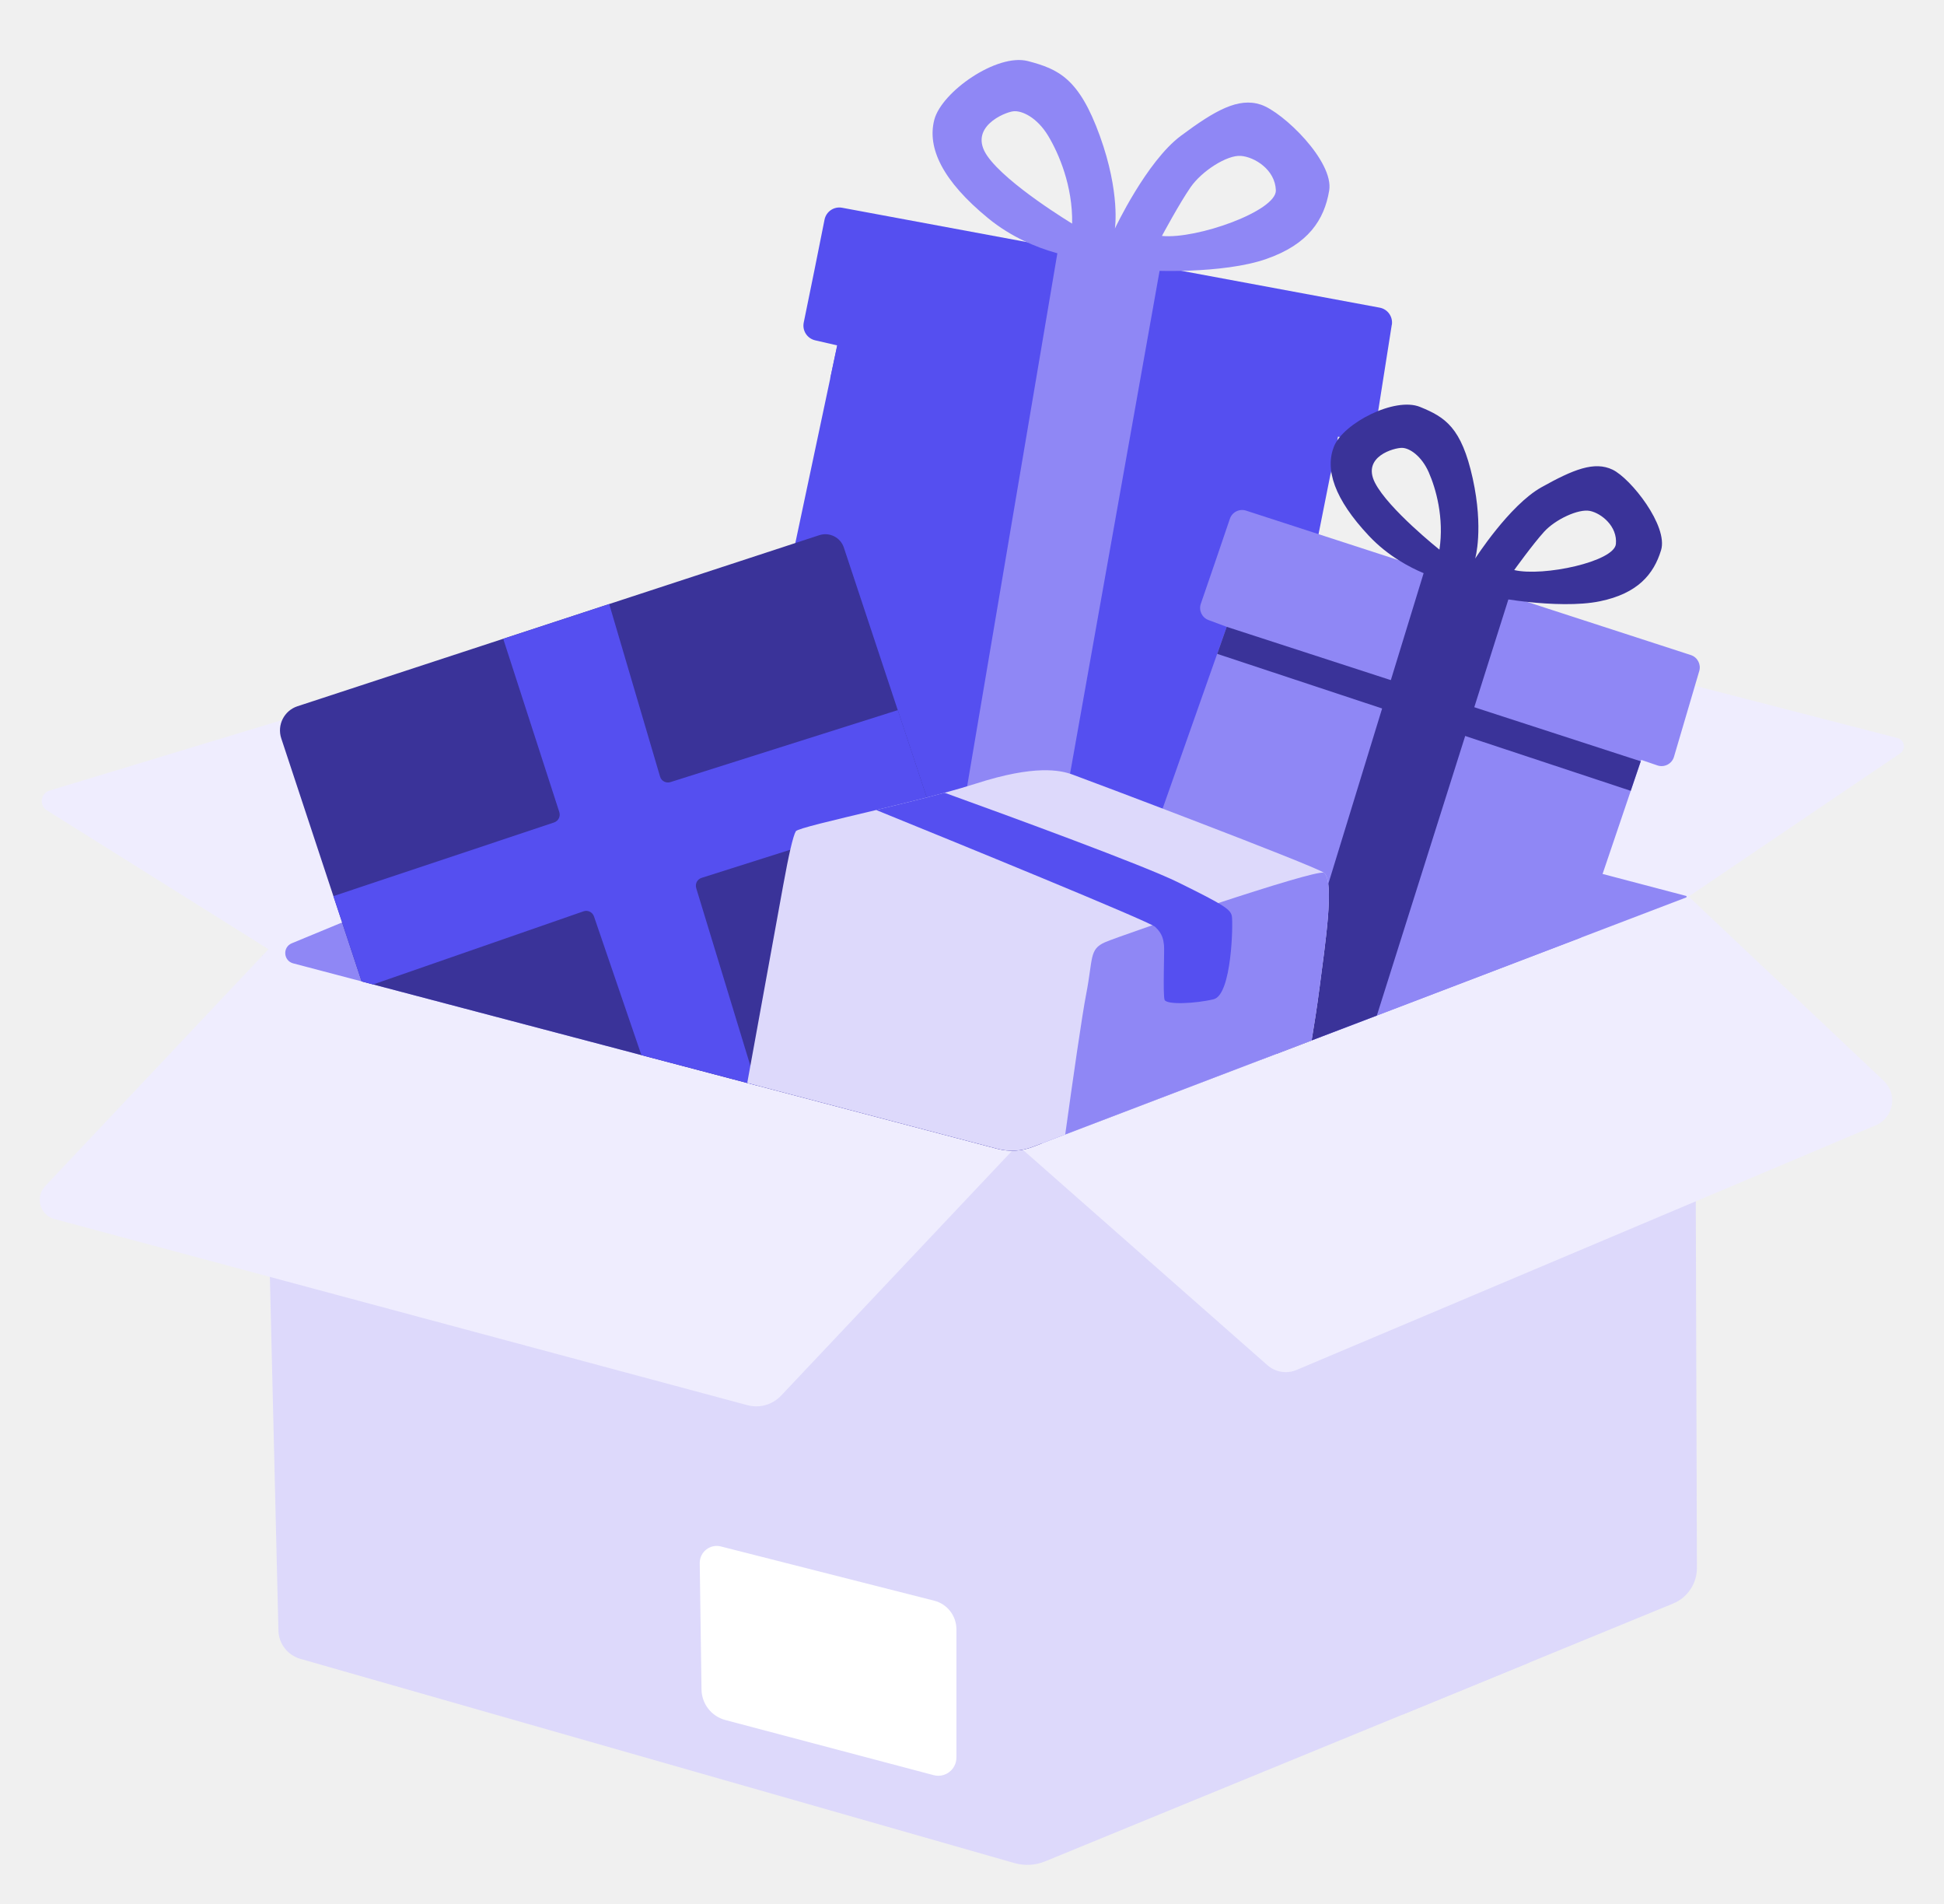
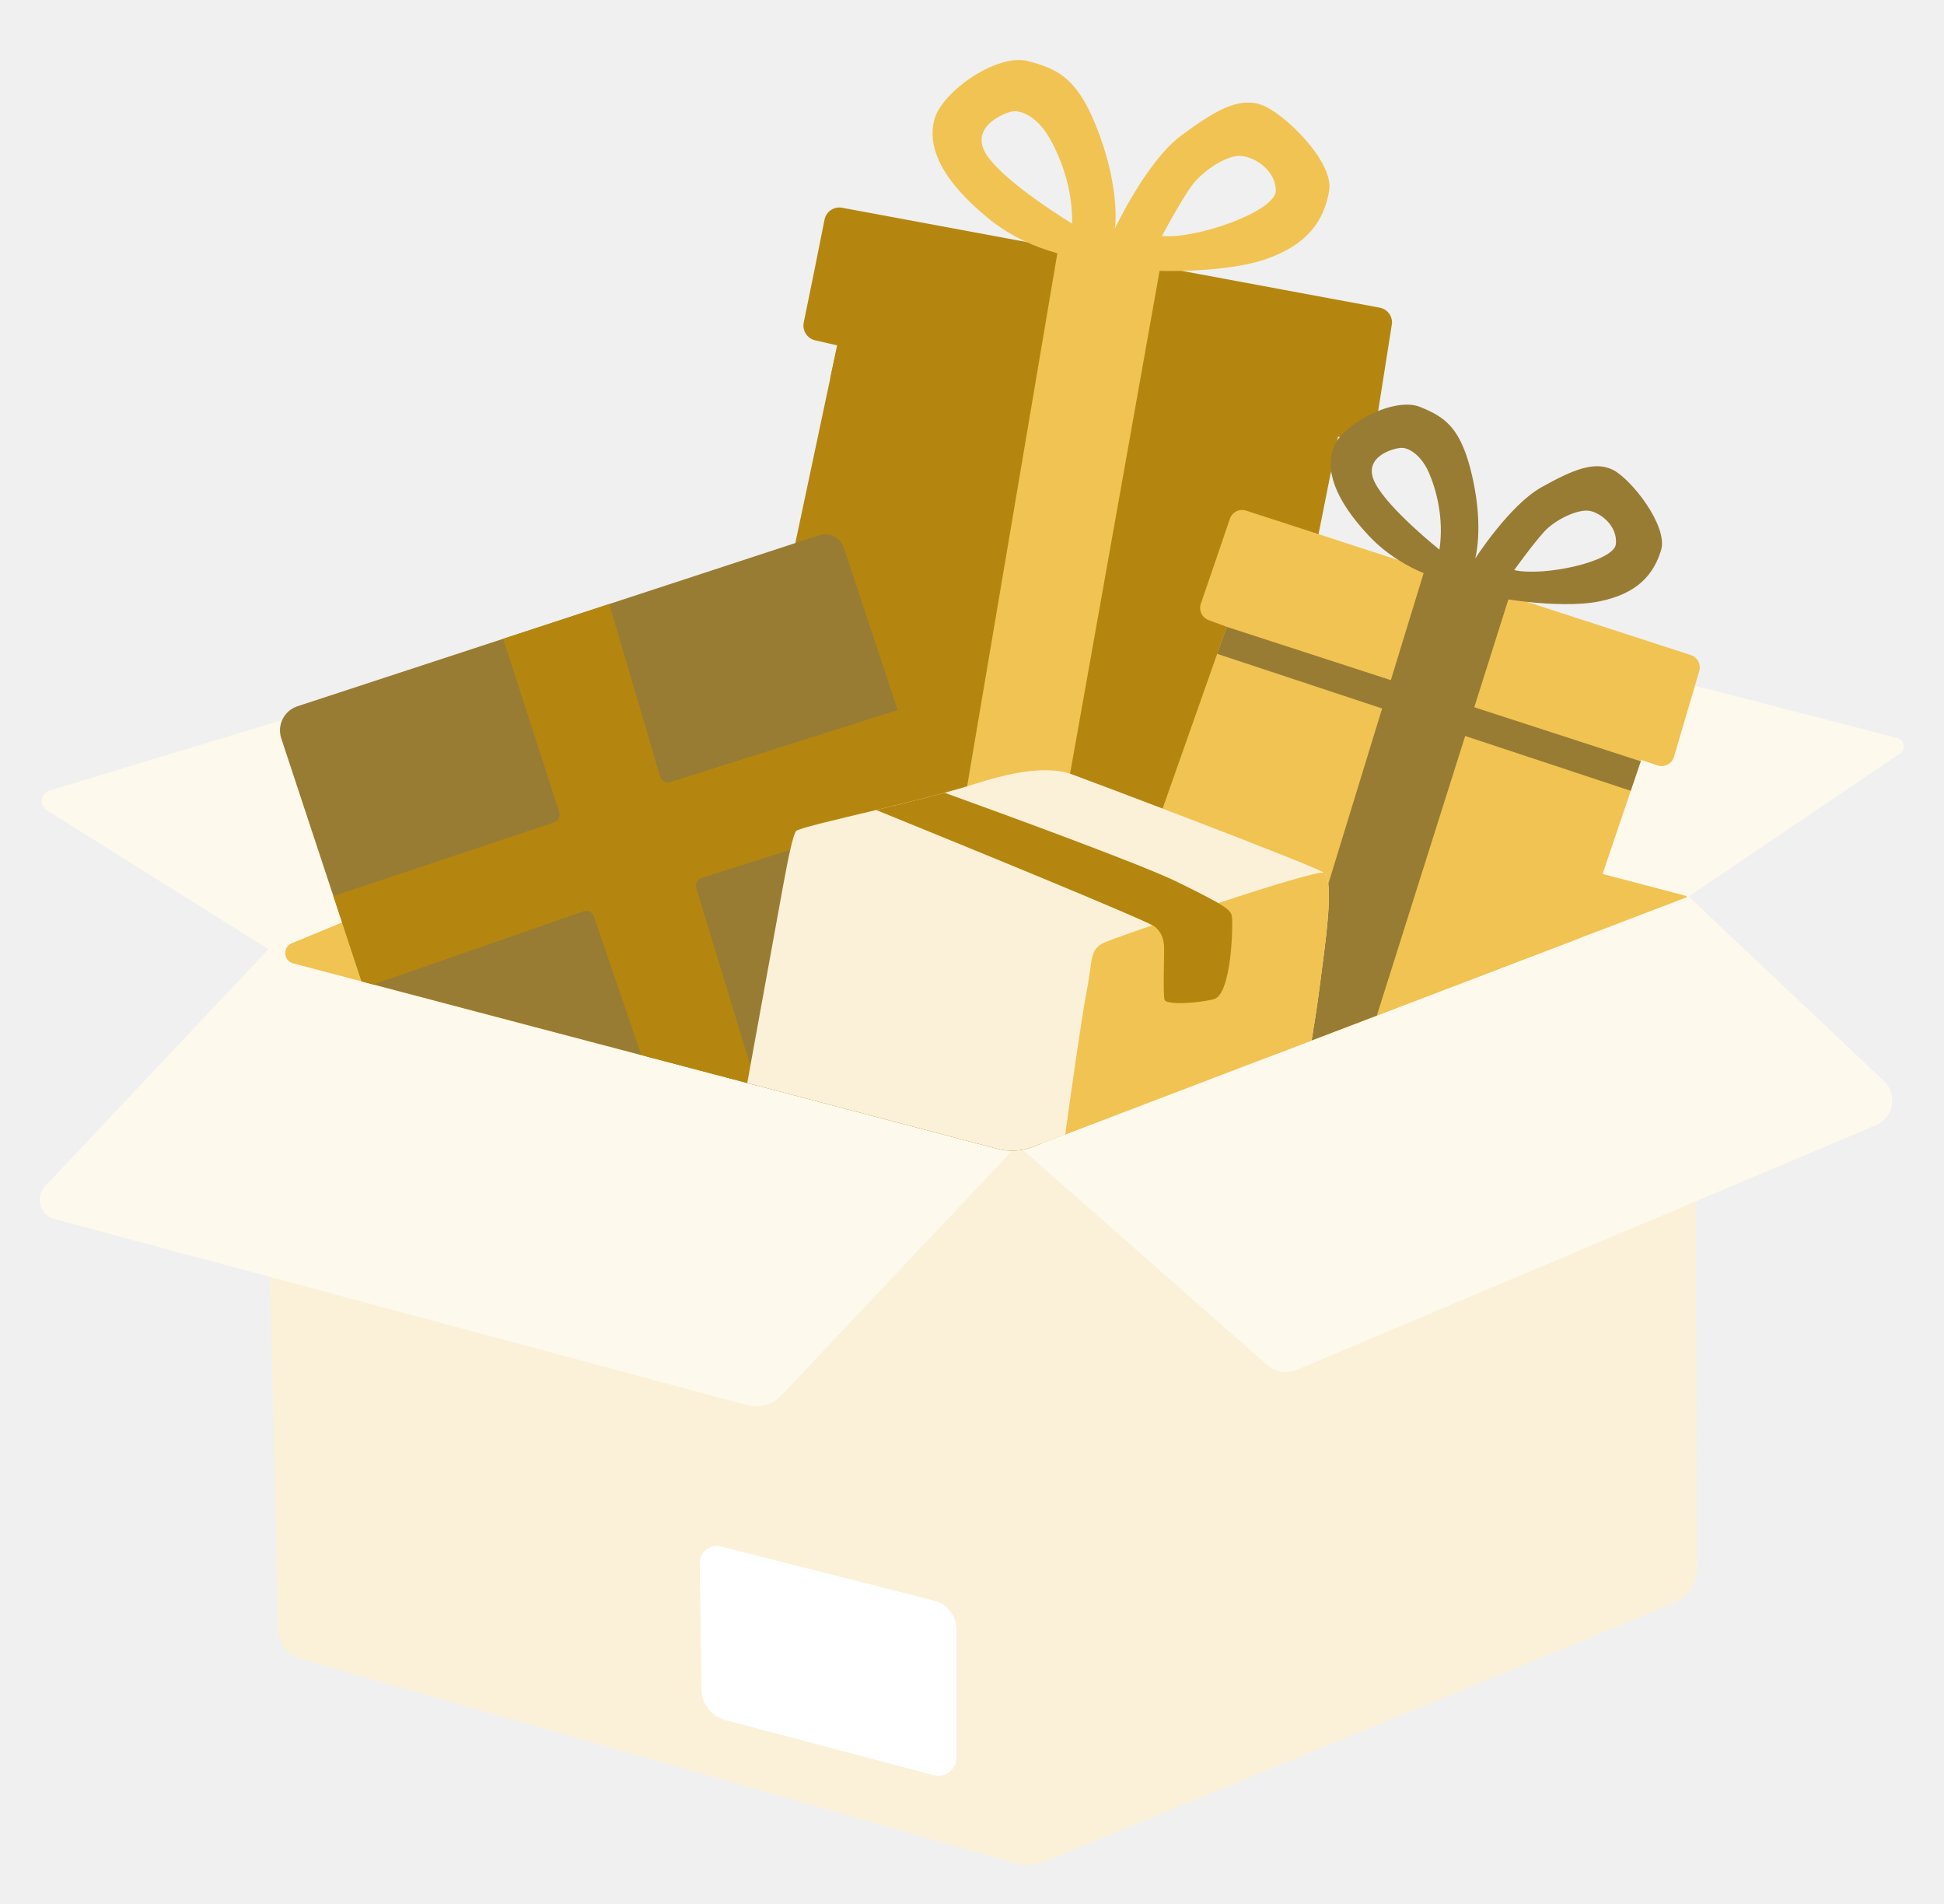
<svg xmlns="http://www.w3.org/2000/svg" width="480" viewBox="60 80 480 470" height="470" preserveAspectRatio="xMidYMid meet">
  <defs>
    <clipPath id="g1">
      <path d="M 124 303 L 479 303 L 479 540.309 L 124 540.309 Z M 124 303 " clip-rule="nonzero" />
    </clipPath>
    <clipPath id="g2">
      <path d="M 69.332 207 L 530.582 207 L 530.582 428 L 69.332 428 Z M 69.332 207 " clip-rule="nonzero" />
    </clipPath>
    <clipPath id="g3">
      <path d="M 290 94.809 L 389 94.809 L 389 147 L 290 147 Z M 290 94.809 " clip-rule="nonzero" />
    </clipPath>
  </defs>
  <g clip-path="url(#g1)">
-     <path fill="#DDD9FB" d="M 478.992 467.051 C 478.992 470.914 476.676 474.391 473.109 475.848 L 437.531 490.453 L 406.27 503.285 L 318.09 539.477 C 315.664 540.484 312.965 540.625 310.438 539.902 L 134.168 489.5 C 131.02 488.602 128.82 485.758 128.746 482.488 L 124.723 315.883 L 478.488 303.41 Z M 478.992 467.051 " fill-rule="nonzero" />
+     <path fill="#FBF1D9" d="M 478.992 467.051 C 478.992 470.914 476.676 474.391 473.109 475.848 L 437.531 490.453 L 406.27 503.285 L 318.09 539.477 C 315.664 540.484 312.965 540.625 310.438 539.902 L 134.168 489.5 C 131.02 488.602 128.82 485.758 128.746 482.488 L 124.723 315.883 L 478.488 303.41 Z M 478.992 467.051 " fill-rule="nonzero" />
  </g>
  <g clip-path="url(#g2)">
-     <path fill="#EFEDFE" d="M 126.285 314.32 L 71.152 372.809 C 68.605 375.512 69.859 379.965 73.445 380.926 L 244.535 426.875 C 247.543 427.688 250.734 426.777 252.875 424.512 L 311.234 362.668 L 372.941 417.008 C 374.918 418.746 377.719 419.207 380.145 418.18 L 523.152 357.785 C 527.57 355.914 528.617 350.117 525.133 346.824 L 476.949 301.312 L 529.164 265.984 C 530.672 264.969 530.27 262.637 528.508 262.188 L 315.391 207.199 L 274.355 255.031 L 231.234 226.961 L 72.234 275.164 C 70.016 275.832 69.621 278.809 71.59 280.043 L 126.297 314.32 Z M 126.285 314.32 " fill-rule="nonzero" />
+     <path fill="#FEF9ED" d="M 126.285 314.32 L 71.152 372.809 C 68.605 375.512 69.859 379.965 73.445 380.926 L 244.535 426.875 C 247.543 427.688 250.734 426.777 252.875 424.512 L 311.234 362.668 L 372.941 417.008 C 374.918 418.746 377.719 419.207 380.145 418.18 L 523.152 357.785 C 527.57 355.914 528.617 350.117 525.133 346.824 L 476.949 301.312 L 529.164 265.984 C 530.672 264.969 530.27 262.637 528.508 262.188 L 315.391 207.199 L 274.355 255.031 L 231.234 226.961 L 72.234 275.164 C 70.016 275.832 69.621 278.809 71.59 280.043 L 126.297 314.32 Z M 126.285 314.32 " fill-rule="nonzero" />
  </g>
-   <path fill="#8F87F5" d="M 476.324 301.551 L 450.375 311.453 L 399.961 330.699 L 383.859 336.836 L 375.094 340.184 L 371.488 341.562 L 323.02 360.051 L 317.203 362.273 L 314.977 363.125 C 312.199 364.188 309.148 364.352 306.273 363.598 L 244.504 347.34 L 149.285 322.262 L 132.418 317.82 C 129.969 317.195 129.719 313.816 132.047 312.855 L 144.477 307.711 L 252.656 262.988 C 262.035 259.113 271.895 256.738 281.875 255.906 C 292.961 254.957 304.195 255.898 315.094 258.762 L 351.078 268.227 L 393.73 279.441 L 414.434 284.891 L 455.699 295.742 L 476.305 301.16 C 476.5 301.215 476.512 301.488 476.324 301.551 Z M 476.324 301.551 " fill-rule="nonzero" />
-   <path fill="#554FF0" d="M 403.645 160.188 L 399.625 185.691 C 399.297 187.793 397.285 189.18 395.207 188.766 L 390.363 187.793 L 390.277 188.219 L 388.516 197.047 L 367.508 302.527 L 242.832 277.922 L 265.008 173.363 L 266.727 165.266 L 261.262 164.008 C 259.293 163.547 258.047 161.609 258.453 159.621 L 261.105 146.633 L 263.59 134.215 C 263.992 132.215 265.918 130.91 267.93 131.285 L 400.66 155.945 C 402.652 156.316 403.973 158.199 403.668 160.188 Z M 403.645 160.188 " fill-rule="nonzero" />
-   <path fill="#554FF0" d="M 390.266 188.23 L 388.508 197.059 L 265 173.371 L 266.715 165.277 Z M 390.266 188.23 " fill-rule="nonzero" />
-   <path fill="#8F87F5" d="M 321.348 140.922 L 289.922 326.539 L 313.816 329.395 L 346.543 145.594 Z M 321.348 140.922 " fill-rule="nonzero" />
+   <path fill="#F1C352" d="M 476.324 301.551 L 450.375 311.453 L 399.961 330.699 L 383.859 336.836 L 375.094 340.184 L 371.488 341.562 L 323.02 360.051 L 317.203 362.273 L 314.977 363.125 C 312.199 364.188 309.148 364.352 306.273 363.598 L 244.504 347.34 L 149.285 322.262 L 132.418 317.82 C 129.969 317.195 129.719 313.816 132.047 312.855 L 144.477 307.711 L 252.656 262.988 C 262.035 259.113 271.895 256.738 281.875 255.906 C 292.961 254.957 304.195 255.898 315.094 258.762 L 351.078 268.227 L 393.73 279.441 L 414.434 284.891 L 455.699 295.742 L 476.305 301.16 C 476.5 301.215 476.512 301.488 476.324 301.551 Z M 476.324 301.551 " fill-rule="nonzero" />
+   <path fill="#B5860F" d="M 403.645 160.188 L 399.625 185.691 C 399.297 187.793 397.285 189.18 395.207 188.766 L 390.363 187.793 L 390.277 188.219 L 388.516 197.047 L 367.508 302.527 L 242.832 277.922 L 265.008 173.363 L 266.727 165.266 L 261.262 164.008 C 259.293 163.547 258.047 161.609 258.453 159.621 L 261.105 146.633 L 263.59 134.215 C 263.992 132.215 265.918 130.91 267.93 131.285 L 400.66 155.945 C 402.652 156.316 403.973 158.199 403.668 160.188 Z M 403.645 160.188 " fill-rule="nonzero" />
+   <path fill="#B5860F" d="M 390.266 188.23 L 388.508 197.059 L 265 173.371 L 266.715 165.277 Z M 390.266 188.23 " fill-rule="nonzero" />
+   <path fill="#F1C352" d="M 321.348 140.922 L 289.922 326.539 L 313.816 329.395 L 346.543 145.594 Z M 321.348 140.922 " fill-rule="nonzero" />
  <g clip-path="url(#g3)">
-     <path fill="#8F87F5" d="M 371.301 105.824 C 365.758 104.008 360.055 107.215 351.559 113.539 C 343.078 119.863 335.285 136.414 335.285 136.414 C 335.285 136.414 336.672 127.664 331.566 113.539 C 326.453 99.414 321.434 97.074 313.816 95.082 C 306.195 93.09 292.523 102.621 290.695 109.555 C 288.883 116.48 292.688 124.633 304.031 133.91 C 315.379 143.176 328.793 143.953 328.793 143.953 C 328.793 143.953 336.848 145.867 340.312 146.469 C 343.777 147.07 362.129 147.598 372.602 143.953 C 383.086 140.32 386.977 134.25 388.191 127.062 C 389.402 119.863 376.844 107.652 371.301 105.824 Z M 303.77 118.484 C 298.93 111.461 308.012 107.73 310.176 107.477 C 312.34 107.215 316.066 109.031 318.758 113.449 C 321.434 117.871 324.898 125.934 324.727 135.199 C 324.727 135.199 308.625 125.496 303.77 118.484 Z M 346.895 138.242 C 346.895 138.242 351.223 130.18 353.988 126.195 C 356.762 122.203 362.992 118.223 366.371 118.484 C 369.75 118.734 374.855 121.863 375.027 126.973 C 375.203 132.082 355.461 139.105 346.895 138.242 Z M 346.895 138.242 " fill-rule="nonzero" />
+     <path fill="#F1C352" d="M 371.301 105.824 C 365.758 104.008 360.055 107.215 351.559 113.539 C 343.078 119.863 335.285 136.414 335.285 136.414 C 335.285 136.414 336.672 127.664 331.566 113.539 C 326.453 99.414 321.434 97.074 313.816 95.082 C 306.195 93.09 292.523 102.621 290.695 109.555 C 288.883 116.48 292.688 124.633 304.031 133.91 C 315.379 143.176 328.793 143.953 328.793 143.953 C 328.793 143.953 336.848 145.867 340.312 146.469 C 343.777 147.07 362.129 147.598 372.602 143.953 C 383.086 140.32 386.977 134.25 388.191 127.062 C 389.402 119.863 376.844 107.652 371.301 105.824 Z M 303.77 118.484 C 298.93 111.461 308.012 107.73 310.176 107.477 C 312.34 107.215 316.066 109.031 318.758 113.449 C 321.434 117.871 324.898 125.934 324.727 135.199 C 324.727 135.199 308.625 125.496 303.77 118.484 Z M 346.895 138.242 C 346.895 138.242 351.223 130.18 353.988 126.195 C 356.762 122.203 362.992 118.223 366.371 118.484 C 369.75 118.734 374.855 121.863 375.027 126.973 C 375.203 132.082 355.461 139.105 346.895 138.242 Z M 346.895 138.242 " fill-rule="nonzero" />
  </g>
  <path fill="#FFFFFF" d="M 232.773 465.824 L 233.211 497.059 C 233.266 500.605 235.66 503.691 239.094 504.598 L 290.523 518.207 C 293.363 518.965 296.152 516.82 296.152 513.863 L 296.152 482.203 C 296.152 478.875 293.898 475.965 290.676 475.145 L 238 461.754 C 235.355 461.078 232.773 463.09 232.773 465.824 Z M 232.773 465.824 " fill-rule="nonzero" />
-   <path fill="#DDD9FB" d="M 312.418 526.852 L 311.781 526.828 C 310.297 526.766 309.125 525.551 309.105 524.062 L 307.605 386.777 C 307.586 385.094 309.051 383.781 310.723 383.969 C 312.109 384.133 313.172 385.301 313.191 386.703 L 315.312 524.02 C 315.336 525.625 314.012 526.918 312.406 526.852 Z M 312.418 526.852 " fill-rule="nonzero" />
-   <path fill="#8F87F5" d="M 375.094 340.184 L 383.859 336.836 L 399.961 330.699 L 450.375 311.453 L 455.699 295.742 L 462.652 275.23 L 465.121 267.934 L 465.242 267.582 L 469.242 268.949 C 470.957 269.527 472.816 268.566 473.328 266.828 L 479.57 245.645 C 480.051 243.992 479.133 242.242 477.496 241.707 L 437.051 228.578 L 432.688 227.156 L 411.855 220.395 L 405.352 218.285 L 367.672 206.051 C 366.012 205.516 364.23 206.414 363.672 208.066 L 360.184 218.316 L 356.5 229.039 C 355.934 230.668 356.773 232.461 358.391 233.062 L 362.895 234.738 L 360.535 241.41 L 351.078 268.227 L 330.137 327.625 L 371.488 341.562 Z M 375.094 340.184 " fill-rule="nonzero" />
-   <path fill="#3A3399" d="M 465.121 267.934 L 462.652 275.219 L 360.547 241.41 L 362.895 234.738 Z M 465.121 267.934 " fill-rule="nonzero" />
-   <path fill="#3A3399" d="M 432.766 226.914 L 432.688 227.156 L 432.438 227.977 L 424.02 254.586 L 421.77 261.695 L 414.434 284.891 L 399.961 330.699 L 383.859 336.836 L 375.094 340.184 L 393.73 279.441 L 401.262 254.902 L 403.418 247.898 L 403.418 247.887 L 411.516 221.488 L 411.855 220.395 L 411.922 220.164 Z M 432.766 226.914 " fill-rule="nonzero" />
-   <path fill="#3A3399" d="M 458.168 195.941 C 453.676 193.789 448.484 195.879 440.582 200.297 C 432.688 204.719 424.238 217.891 424.238 217.891 C 424.238 217.891 426.383 210.613 423.629 198.078 C 420.852 185.527 416.859 182.988 410.621 180.449 C 404.379 177.914 391.719 184.477 389.402 190.156 C 387.098 195.824 389.426 203.164 398.016 212.289 C 400.355 214.773 402.891 216.742 405.352 218.285 C 407.535 219.66 409.656 220.711 411.516 221.488 C 415.242 223.055 417.898 223.559 417.898 223.559 C 417.898 223.559 424.512 226.074 427.387 226.969 C 428.195 227.223 430.031 227.605 432.438 227.977 C 433.816 228.184 435.379 228.391 437.051 228.578 C 442.812 229.203 449.895 229.496 455.055 228.426 C 464.344 226.512 468.312 221.797 470.137 215.832 C 471.965 209.859 462.672 198.109 458.168 195.941 Z M 399.504 199.18 C 396.18 192.684 404.289 190.527 406.16 190.559 C 408.02 190.57 410.98 192.531 412.773 196.578 C 414.555 200.625 416.598 207.848 415.418 215.68 C 415.418 215.68 402.836 205.668 399.504 199.18 Z M 458.988 214.289 C 458.574 218.645 441.051 222.406 433.879 220.723 C 433.879 220.723 438.449 214.367 441.238 211.293 C 444.023 208.219 449.754 205.539 452.594 206.129 C 455.426 206.719 459.402 209.945 458.988 214.289 Z M 458.988 214.289 " fill-rule="nonzero" />
-   <path fill="#3A3399" d="M 317.203 362.273 L 314.977 363.125 C 312.199 364.188 309.148 364.352 306.273 363.598 L 246.754 347.93 L 244.504 347.34 L 218.367 340.457 L 152.148 323.016 L 149.285 322.262 L 144.477 307.711 L 142.32 301.215 L 129.445 262.266 C 128.363 258.973 130.156 255.426 133.445 254.344 L 184.242 237.691 L 210.41 229.113 L 262.301 212.113 C 264.812 211.293 267.523 212.66 268.355 215.164 L 281.668 255.297 L 281.875 255.906 L 289.496 278.863 Z M 317.203 362.273 " fill-rule="nonzero" />
-   <path fill="#554FF0" d="M 231.898 299.223 L 246.754 347.93 L 244.504 347.34 L 218.367 340.457 L 206.66 306.223 C 206.301 305.164 205.141 304.594 204.082 304.965 L 152.148 323.016 L 149.285 322.262 L 144.477 307.711 L 142.32 301.215 L 196.812 283.031 C 197.863 282.68 198.441 281.543 198.102 280.48 L 184.254 237.691 L 210.422 229.113 L 222.98 271.719 C 223.297 272.801 224.457 273.414 225.527 273.074 L 281.68 255.297 L 281.887 255.906 L 289.504 278.863 L 233.234 296.707 C 232.172 297.043 231.582 298.16 231.91 299.234 Z M 231.898 299.223 " fill-rule="nonzero" />
-   <path fill="#DDD9FB" d="M 385.852 323.512 C 385.215 328.453 384.449 333.312 383.859 336.836 L 323.02 360.051 L 314.977 363.125 C 312.199 364.188 309.148 364.352 306.273 363.598 L 244.504 347.34 C 246.461 336.594 252.242 304.867 253.379 298.555 C 254.766 290.93 255.805 286.422 256.496 285.207 C 256.879 284.539 265.883 282.461 276.336 279.957 C 281.918 278.609 287.922 277.145 293.242 275.699 C 296.086 274.922 298.719 274.156 301.004 273.426 C 315.543 268.742 321.785 270.129 324.727 271.172 C 327.664 272.211 384.125 293.531 386.891 295.438 C 389.664 297.34 387.062 313.98 385.852 323.512 Z M 385.852 323.512 " fill-rule="nonzero" />
-   <path fill="#8F87F5" d="M 385.852 323.512 C 385.215 328.453 384.449 333.312 383.859 336.836 L 323.02 360.051 C 324.844 346.891 327.195 330.469 328.191 325.414 C 329.918 316.586 328.879 314.332 332.867 312.59 C 336.848 310.863 384.461 294.57 386.891 295.438 C 389.664 297.34 387.062 313.98 385.852 323.512 Z M 385.852 323.512 " fill-rule="nonzero" />
-   <path fill="#554FF0" d="M 359.66 326.672 C 355.168 327.754 348.031 328.07 347.559 326.824 C 347.09 325.59 347.559 314.551 347.406 313.312 C 347.254 312.066 347.09 310.512 345.23 308.805 C 343.723 307.426 294.828 287.473 276.336 279.957 C 281.918 278.609 287.922 277.145 293.242 275.699 C 309.391 281.531 342.355 293.598 350.816 297.777 C 362.152 303.367 363.859 304.453 364.164 306.168 C 364.48 307.875 364.164 325.59 359.66 326.672 Z M 359.66 326.672 " fill-rule="nonzero" />
-   <path fill="#DDD9FB" d="M 437.531 490.453 L 406.27 503.285 C 406.246 490.957 406.344 453.789 408.367 450.902 C 410.785 447.434 418.754 445.004 422.219 444.141 C 425.684 443.277 435.891 438.418 436.066 444.656 C 436.207 449.875 437.203 480.539 437.531 490.453 Z M 437.531 490.453 " fill-rule="nonzero" />
+   <path fill="#FBF1D9" d="M 312.418 526.852 L 311.781 526.828 C 310.297 526.766 309.125 525.551 309.105 524.062 L 307.605 386.777 C 307.586 385.094 309.051 383.781 310.723 383.969 C 312.109 384.133 313.172 385.301 313.191 386.703 L 315.312 524.02 C 315.336 525.625 314.012 526.918 312.406 526.852 Z M 312.418 526.852 " fill-rule="nonzero" />
+   <path fill="#F1C352" d="M 375.094 340.184 L 383.859 336.836 L 399.961 330.699 L 450.375 311.453 L 455.699 295.742 L 462.652 275.23 L 465.121 267.934 L 465.242 267.582 L 469.242 268.949 C 470.957 269.527 472.816 268.566 473.328 266.828 L 479.57 245.645 C 480.051 243.992 479.133 242.242 477.496 241.707 L 437.051 228.578 L 432.688 227.156 L 411.855 220.395 L 405.352 218.285 L 367.672 206.051 C 366.012 205.516 364.23 206.414 363.672 208.066 L 360.184 218.316 L 356.5 229.039 C 355.934 230.668 356.773 232.461 358.391 233.062 L 362.895 234.738 L 360.535 241.41 L 351.078 268.227 L 330.137 327.625 L 371.488 341.562 Z M 375.094 340.184 " fill-rule="nonzero" />
+   <path fill="#997C33" d="M 465.121 267.934 L 462.652 275.219 L 360.547 241.41 L 362.895 234.738 Z M 465.121 267.934 " fill-rule="nonzero" />
+   <path fill="#997C33" d="M 432.766 226.914 L 432.688 227.156 L 432.438 227.977 L 424.02 254.586 L 421.77 261.695 L 414.434 284.891 L 399.961 330.699 L 383.859 336.836 L 375.094 340.184 L 393.73 279.441 L 401.262 254.902 L 403.418 247.898 L 403.418 247.887 L 411.516 221.488 L 411.855 220.395 L 411.922 220.164 Z M 432.766 226.914 " fill-rule="nonzero" />
+   <path fill="#997C33" d="M 458.168 195.941 C 453.676 193.789 448.484 195.879 440.582 200.297 C 432.688 204.719 424.238 217.891 424.238 217.891 C 424.238 217.891 426.383 210.613 423.629 198.078 C 420.852 185.527 416.859 182.988 410.621 180.449 C 404.379 177.914 391.719 184.477 389.402 190.156 C 387.098 195.824 389.426 203.164 398.016 212.289 C 400.355 214.773 402.891 216.742 405.352 218.285 C 407.535 219.66 409.656 220.711 411.516 221.488 C 415.242 223.055 417.898 223.559 417.898 223.559 C 417.898 223.559 424.512 226.074 427.387 226.969 C 428.195 227.223 430.031 227.605 432.438 227.977 C 433.816 228.184 435.379 228.391 437.051 228.578 C 442.812 229.203 449.895 229.496 455.055 228.426 C 464.344 226.512 468.312 221.797 470.137 215.832 C 471.965 209.859 462.672 198.109 458.168 195.941 Z M 399.504 199.18 C 396.18 192.684 404.289 190.527 406.16 190.559 C 408.02 190.57 410.98 192.531 412.773 196.578 C 414.555 200.625 416.598 207.848 415.418 215.68 C 415.418 215.68 402.836 205.668 399.504 199.18 Z M 458.988 214.289 C 458.574 218.645 441.051 222.406 433.879 220.723 C 433.879 220.723 438.449 214.367 441.238 211.293 C 444.023 208.219 449.754 205.539 452.594 206.129 C 455.426 206.719 459.402 209.945 458.988 214.289 Z M 458.988 214.289 " fill-rule="nonzero" />
+   <path fill="#997C33" d="M 317.203 362.273 L 314.977 363.125 C 312.199 364.188 309.148 364.352 306.273 363.598 L 246.754 347.93 L 244.504 347.34 L 218.367 340.457 L 152.148 323.016 L 149.285 322.262 L 144.477 307.711 L 142.32 301.215 L 129.445 262.266 C 128.363 258.973 130.156 255.426 133.445 254.344 L 184.242 237.691 L 210.41 229.113 L 262.301 212.113 C 264.812 211.293 267.523 212.66 268.355 215.164 L 281.668 255.297 L 281.875 255.906 L 289.496 278.863 Z M 317.203 362.273 " fill-rule="nonzero" />
+   <path fill="#B5860F" d="M 231.898 299.223 L 246.754 347.93 L 244.504 347.34 L 218.367 340.457 L 206.66 306.223 C 206.301 305.164 205.141 304.594 204.082 304.965 L 152.148 323.016 L 149.285 322.262 L 144.477 307.711 L 142.32 301.215 L 196.812 283.031 C 197.863 282.68 198.441 281.543 198.102 280.48 L 184.254 237.691 L 210.422 229.113 L 222.98 271.719 C 223.297 272.801 224.457 273.414 225.527 273.074 L 281.68 255.297 L 281.887 255.906 L 289.504 278.863 L 233.234 296.707 C 232.172 297.043 231.582 298.16 231.91 299.234 Z M 231.898 299.223 " fill-rule="nonzero" />
+   <path fill="#FBF1D9" d="M 385.852 323.512 C 385.215 328.453 384.449 333.312 383.859 336.836 L 323.02 360.051 L 314.977 363.125 C 312.199 364.188 309.148 364.352 306.273 363.598 L 244.504 347.34 C 246.461 336.594 252.242 304.867 253.379 298.555 C 254.766 290.93 255.805 286.422 256.496 285.207 C 256.879 284.539 265.883 282.461 276.336 279.957 C 281.918 278.609 287.922 277.145 293.242 275.699 C 296.086 274.922 298.719 274.156 301.004 273.426 C 315.543 268.742 321.785 270.129 324.727 271.172 C 327.664 272.211 384.125 293.531 386.891 295.438 C 389.664 297.34 387.062 313.98 385.852 323.512 Z M 385.852 323.512 " fill-rule="nonzero" />
+   <path fill="#F1C352" d="M 385.852 323.512 C 385.215 328.453 384.449 333.312 383.859 336.836 L 323.02 360.051 C 324.844 346.891 327.195 330.469 328.191 325.414 C 329.918 316.586 328.879 314.332 332.867 312.59 C 336.848 310.863 384.461 294.57 386.891 295.438 C 389.664 297.34 387.062 313.98 385.852 323.512 Z M 385.852 323.512 " fill-rule="nonzero" />
+   <path fill="#B5860F" d="M 359.66 326.672 C 355.168 327.754 348.031 328.07 347.559 326.824 C 347.09 325.59 347.559 314.551 347.406 313.312 C 347.254 312.066 347.09 310.512 345.23 308.805 C 343.723 307.426 294.828 287.473 276.336 279.957 C 281.918 278.609 287.922 277.145 293.242 275.699 C 309.391 281.531 342.355 293.598 350.816 297.777 C 362.152 303.367 363.859 304.453 364.164 306.168 C 364.48 307.875 364.164 325.59 359.66 326.672 Z M 359.66 326.672 " fill-rule="nonzero" />
+   <path fill="#FBF1D9" d="M 437.531 490.453 L 406.27 503.285 C 406.246 490.957 406.344 453.789 408.367 450.902 C 410.785 447.434 418.754 445.004 422.219 444.141 C 425.684 443.277 435.891 438.418 436.066 444.656 C 436.207 449.875 437.203 480.539 437.531 490.453 Z M 437.531 490.453 " fill-rule="nonzero" />
</svg>
